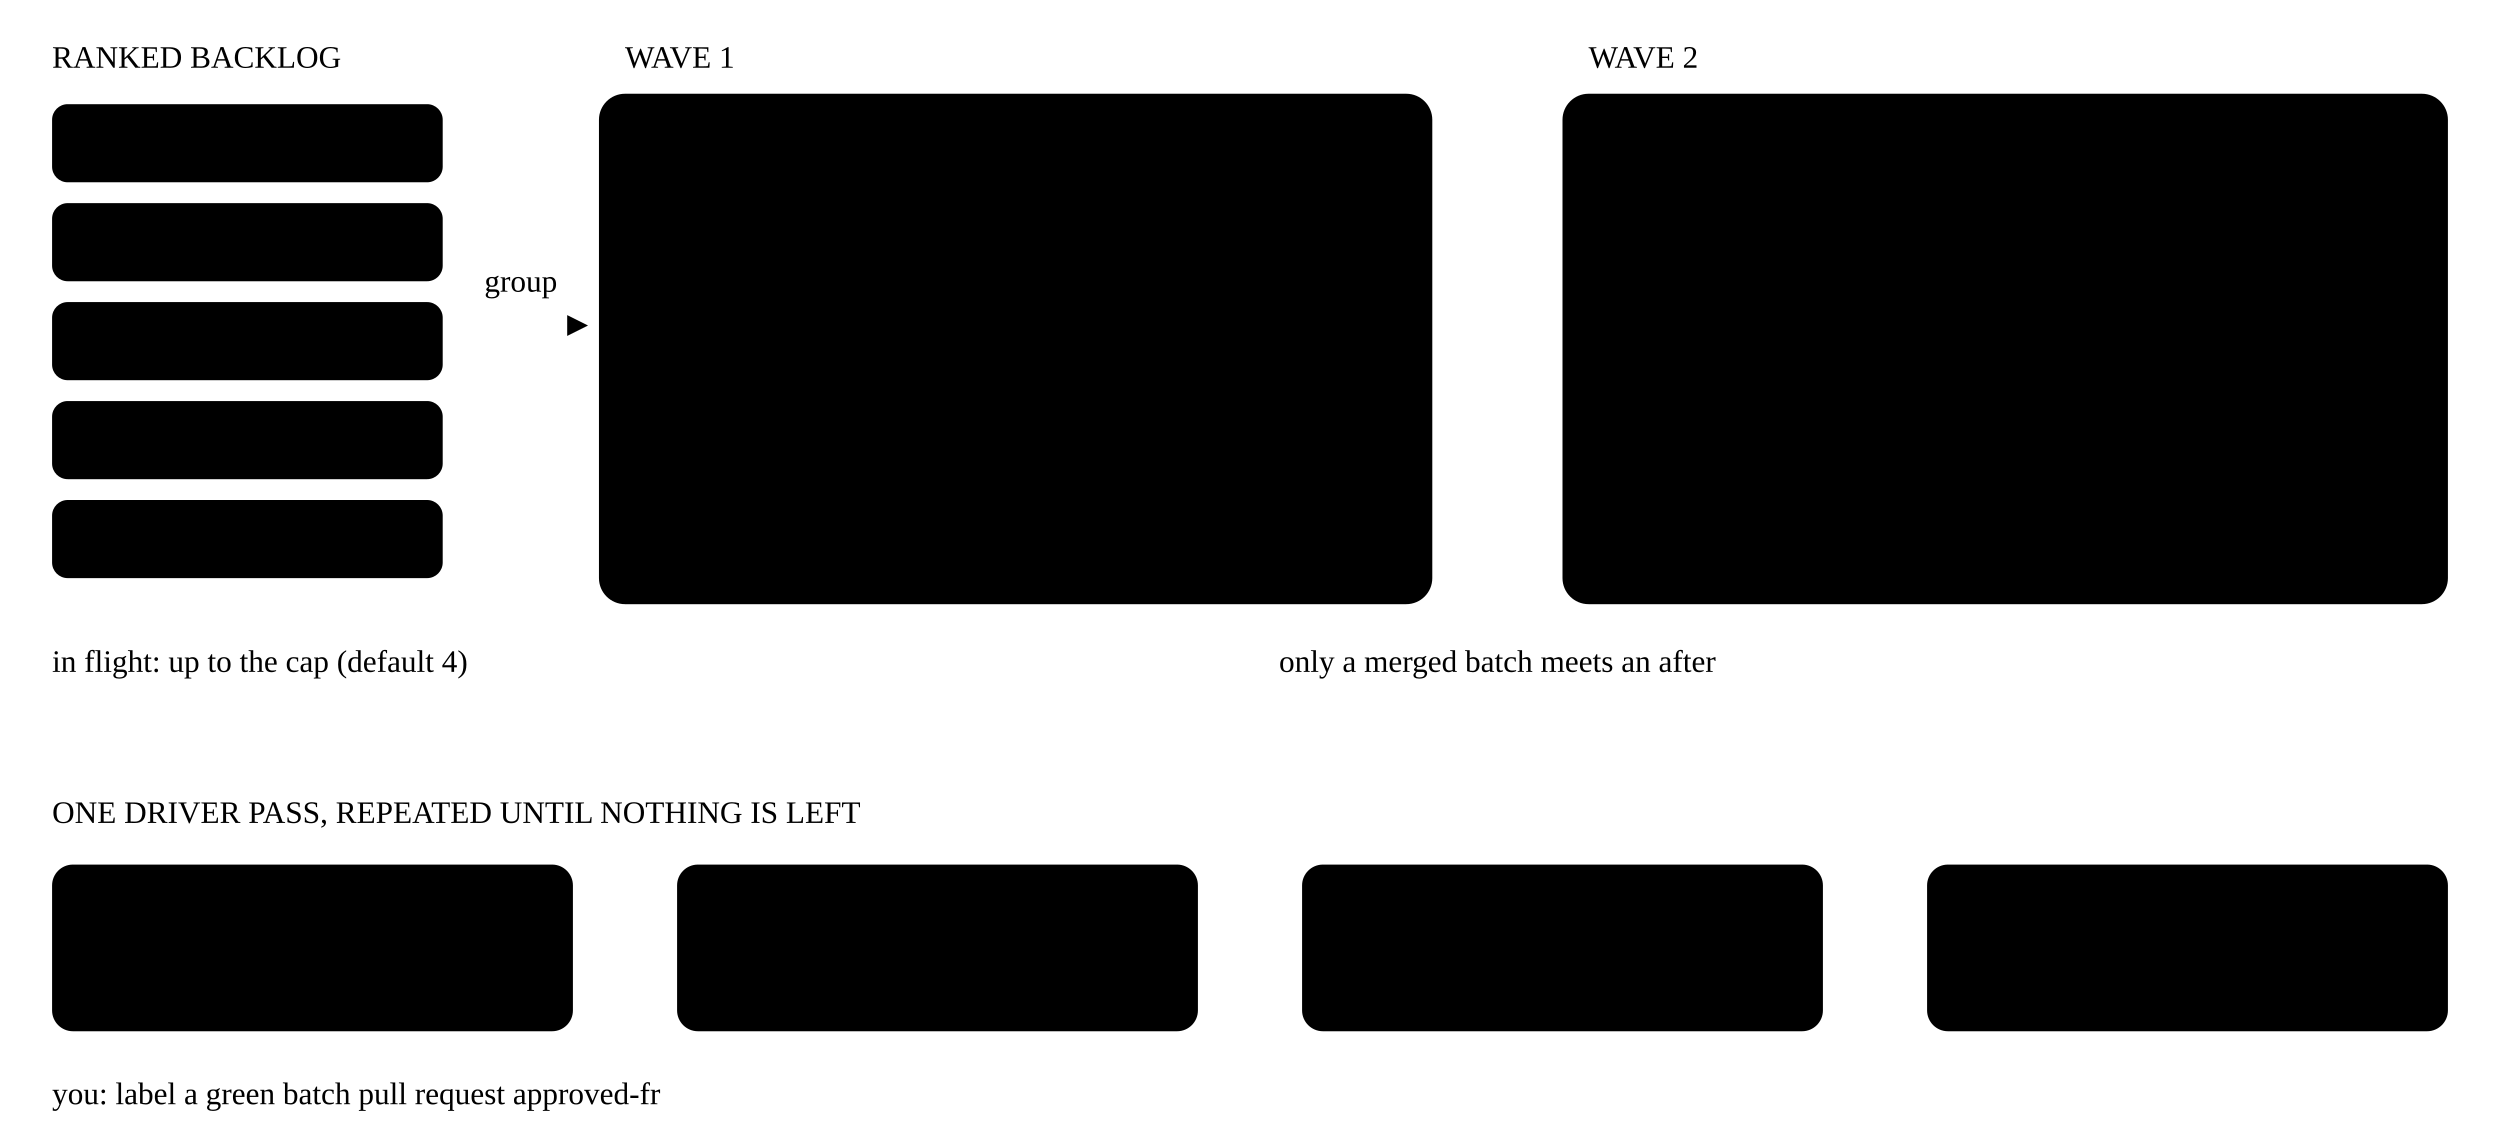
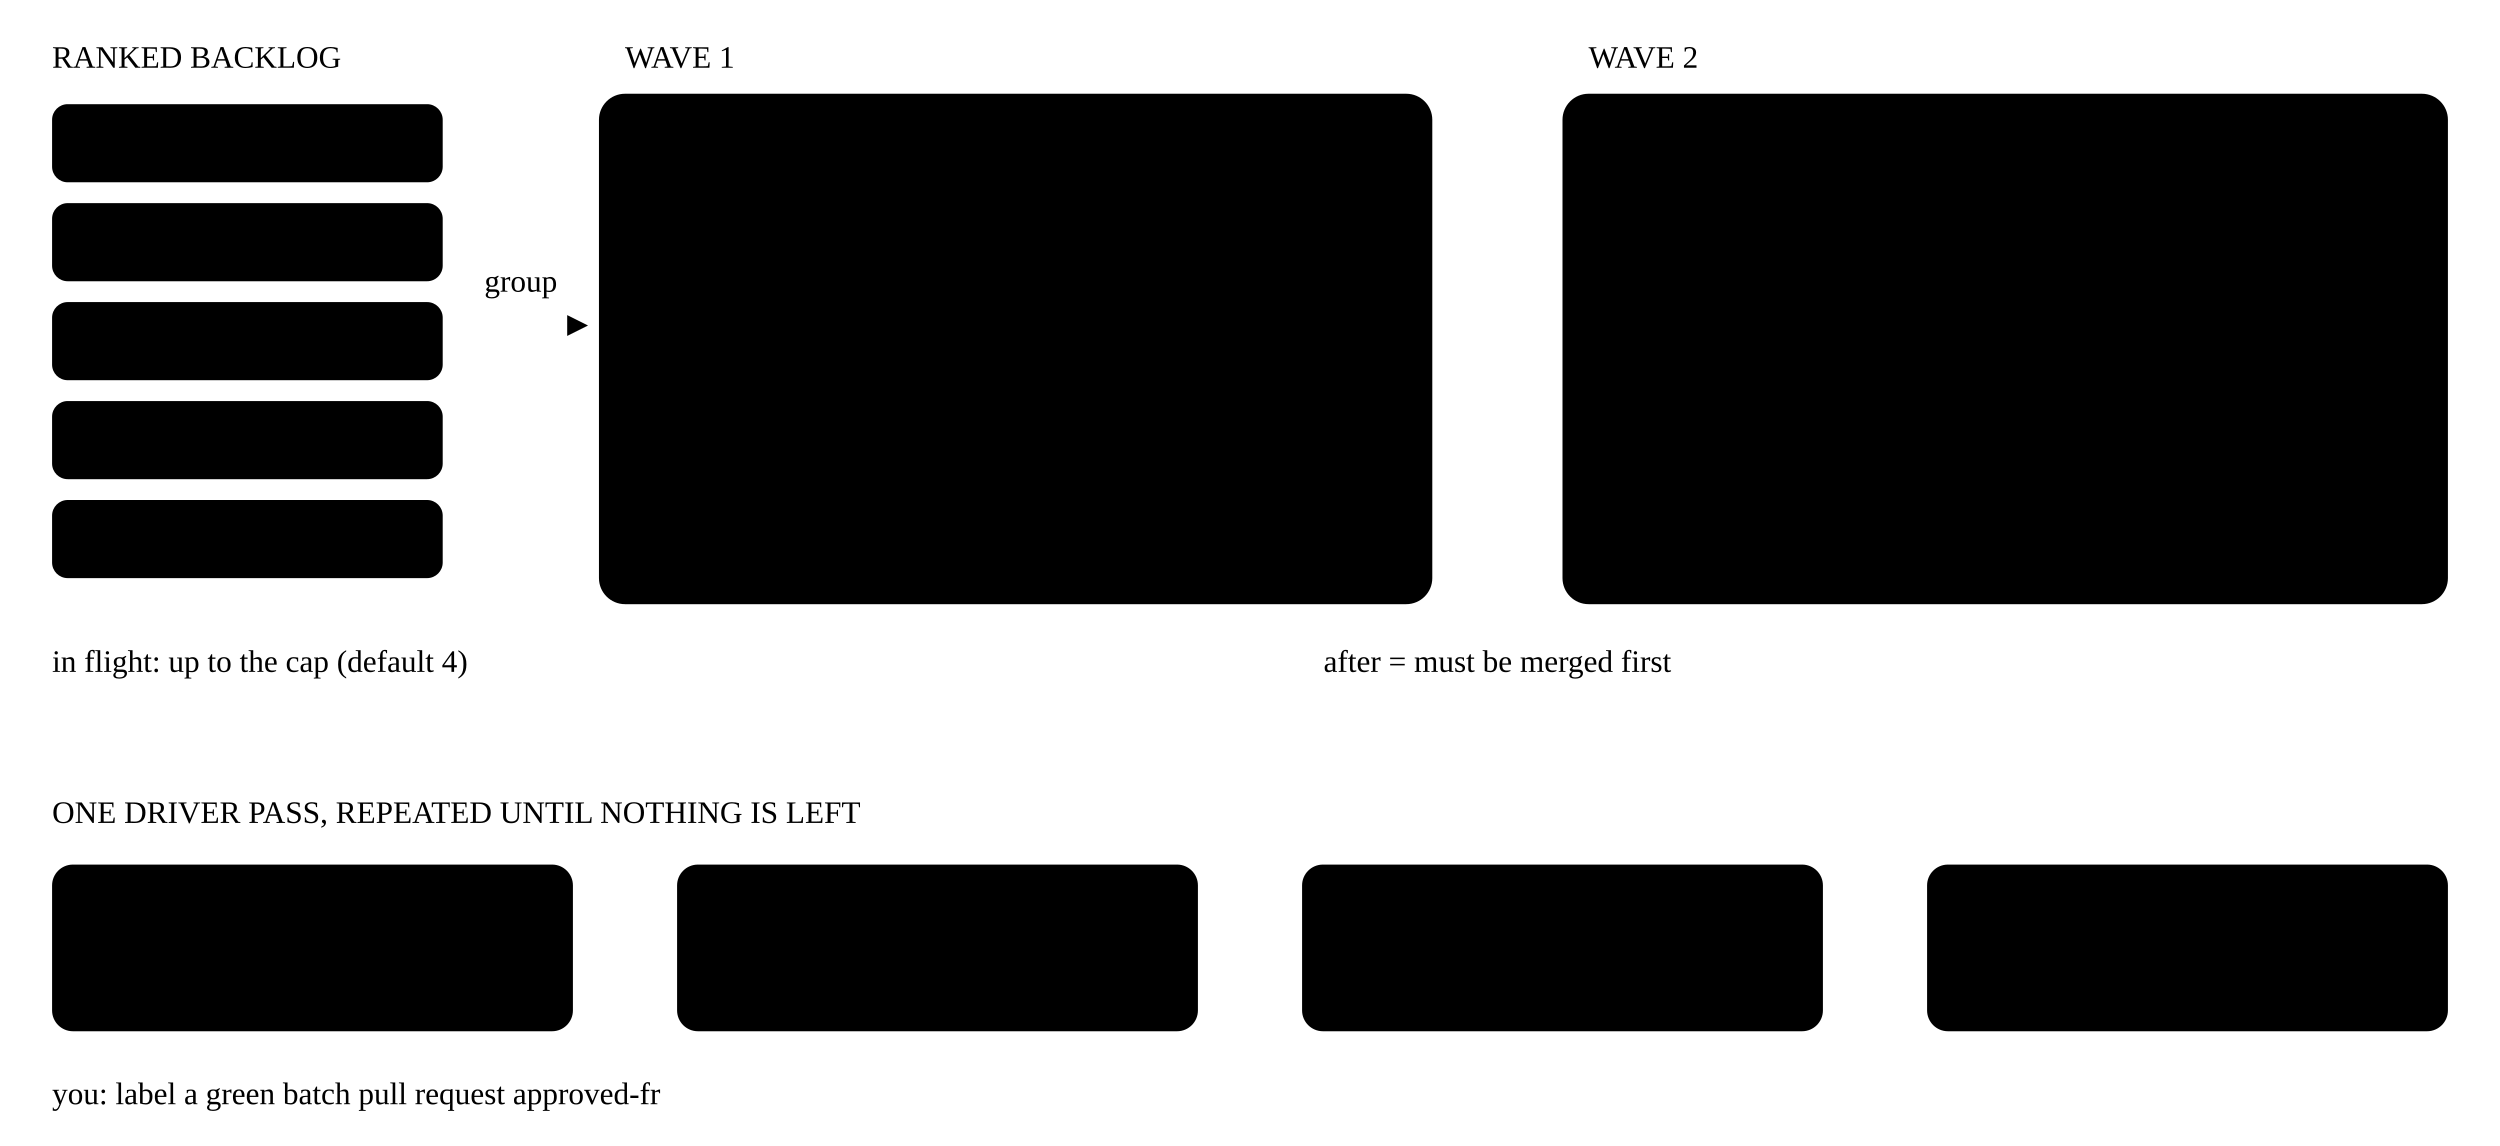
<svg viewBox="0 0 960 440" role="img" aria-labelledby="wave-of-batches--t">
  <defs>
    <marker id="wave-of-batches--arrow" viewBox="0 0 10 10" refX="9" refY="5" markerWidth="8" markerHeight="8" orient="auto">
      <path d="M0,0 L10,5 L0,10 z" class="fig-ink" />
    </marker>
  </defs>
  <text x="20" y="26" class="fig-muted fig-small">RANKED BACKLOG</text>
  <rect x="20" y="40" width="150" height="30" rx="6" class="fig-panel" />
  <text x="32" y="60" class="fig-ink fig-small">1 · issue</text>
  <rect x="20" y="78" width="150" height="30" rx="6" class="fig-panel" />
  <text x="32" y="98" class="fig-ink fig-small">2 · issue</text>
  <rect x="20" y="116" width="150" height="30" rx="6" class="fig-panel" />
  <text x="32" y="136" class="fig-ink fig-small">3 · issue</text>
  <rect x="20" y="154" width="150" height="30" rx="6" class="fig-panel" />
  <text x="32" y="174" class="fig-ink fig-small">4 · issue</text>
  <rect x="20" y="192" width="150" height="30" rx="6" class="fig-panel" />
  <text x="32" y="212" class="fig-ink fig-small">5 · issue</text>
  <path d="M170 125 H225" class="fig-line" marker-end="url(#wave-of-batches--arrow)" />
  <text x="200" y="112" text-anchor="middle" class="fig-muted fig-small">group</text>
  <text x="240" y="26" class="fig-muted fig-small">WAVE 1</text>
  <rect x="230" y="36" width="320" height="196" rx="10" class="fig-panel" />
  <rect x="250" y="56" width="280" height="72" rx="8" class="fig-panel" />
  <text x="266" y="84" class="fig-ink fig-text">batch A</text>
  <text x="266" y="108" class="fig-muted fig-small">issues 1, 2 → one pull request</text>
  <rect x="250" y="140" width="280" height="72" rx="8" class="fig-panel" />
  <text x="266" y="168" class="fig-ink fig-text">batch B</text>
  <text x="266" y="192" class="fig-muted fig-small">issues 3, 4 → one pull request</text>
  <text x="610" y="26" class="fig-muted fig-small">WAVE 2</text>
  <rect x="600" y="36" width="340" height="196" rx="10" class="fig-panel" />
  <rect x="620" y="56" width="300" height="72" rx="8" class="fig-panel" />
  <text x="636" y="84" class="fig-ink fig-text">batch C</text>
  <text x="636" y="108" class="fig-accent fig-small">after: A</text>
  <text x="710" y="108" class="fig-muted fig-small">→ one pull request</text>
  <rect x="620" y="140" width="300" height="72" rx="8" class="fig-panel" />
  <text x="636" y="168" class="fig-ink fig-text">batch D</text>
  <text x="636" y="192" class="fig-accent fig-small">after: B</text>
  <text x="710" y="192" class="fig-muted fig-small">→ one pull request</text>
  <path d="M530 92 H620" class="fig-accent-line fig-flow" marker-end="url(#wave-of-batches--arrow)" />
  <path d="M530 176 H620" class="fig-accent-line fig-flow" marker-end="url(#wave-of-batches--arrow)" />
-   <text x="575" y="258" text-anchor="middle" class="fig-muted fig-small">only a merged batch meets an after</text>
+   <text x="575" y="258" text-anchor="middle" class="fig-muted fig-small">after = must be merged first</text>
  <text x="20" y="258" class="fig-muted fig-small">in flight: up to the cap (default 4)</text>
  <text x="20" y="316" class="fig-muted fig-small">ONE DRIVER PASS, REPEATED UNTIL NOTHING IS LEFT</text>
  <rect x="20" y="332" width="200" height="64" rx="8" class="fig-panel" />
  <text x="34" y="359" class="fig-ink fig-text">merge what is ready</text>
  <text x="34" y="381" class="fig-muted fig-small">green and approved</text>
  <path d="M220 364 H280" class="fig-line" marker-end="url(#wave-of-batches--arrow)" />
  <rect x="260" y="332" width="200" height="64" rx="8" class="fig-panel" />
  <text x="274" y="359" class="fig-ink fig-text">close out merged</text>
  <text x="274" y="381" class="fig-muted fig-small">post_merge, archive</text>
  <path d="M460 364 H520" class="fig-line" marker-end="url(#wave-of-batches--arrow)" />
  <rect x="500" y="332" width="200" height="64" rx="8" class="fig-panel" />
  <text x="514" y="359" class="fig-ink fig-text">dispatch the next</text>
  <text x="514" y="381" class="fig-muted fig-small">by wave, under the cap</text>
  <path d="M700 364 H760" class="fig-line" marker-end="url(#wave-of-batches--arrow)" />
  <rect x="740" y="332" width="200" height="64" rx="8" class="fig-panel" />
-   <text x="754" y="359" class="fig-ink fig-text">sleep, then repeat</text>
-   <text x="754" y="381" class="fig-muted fig-small">state is read, not kept</text>
+   <text x="754" y="359" class="fig-ink fig-text">wait, then repeat</text>
+   <text x="754" y="381" class="fig-muted fig-small">read again each pass</text>
  <text x="20" y="424" class="fig-you fig-small">you: label a green batch pull request approved-fr</text>
</svg>
